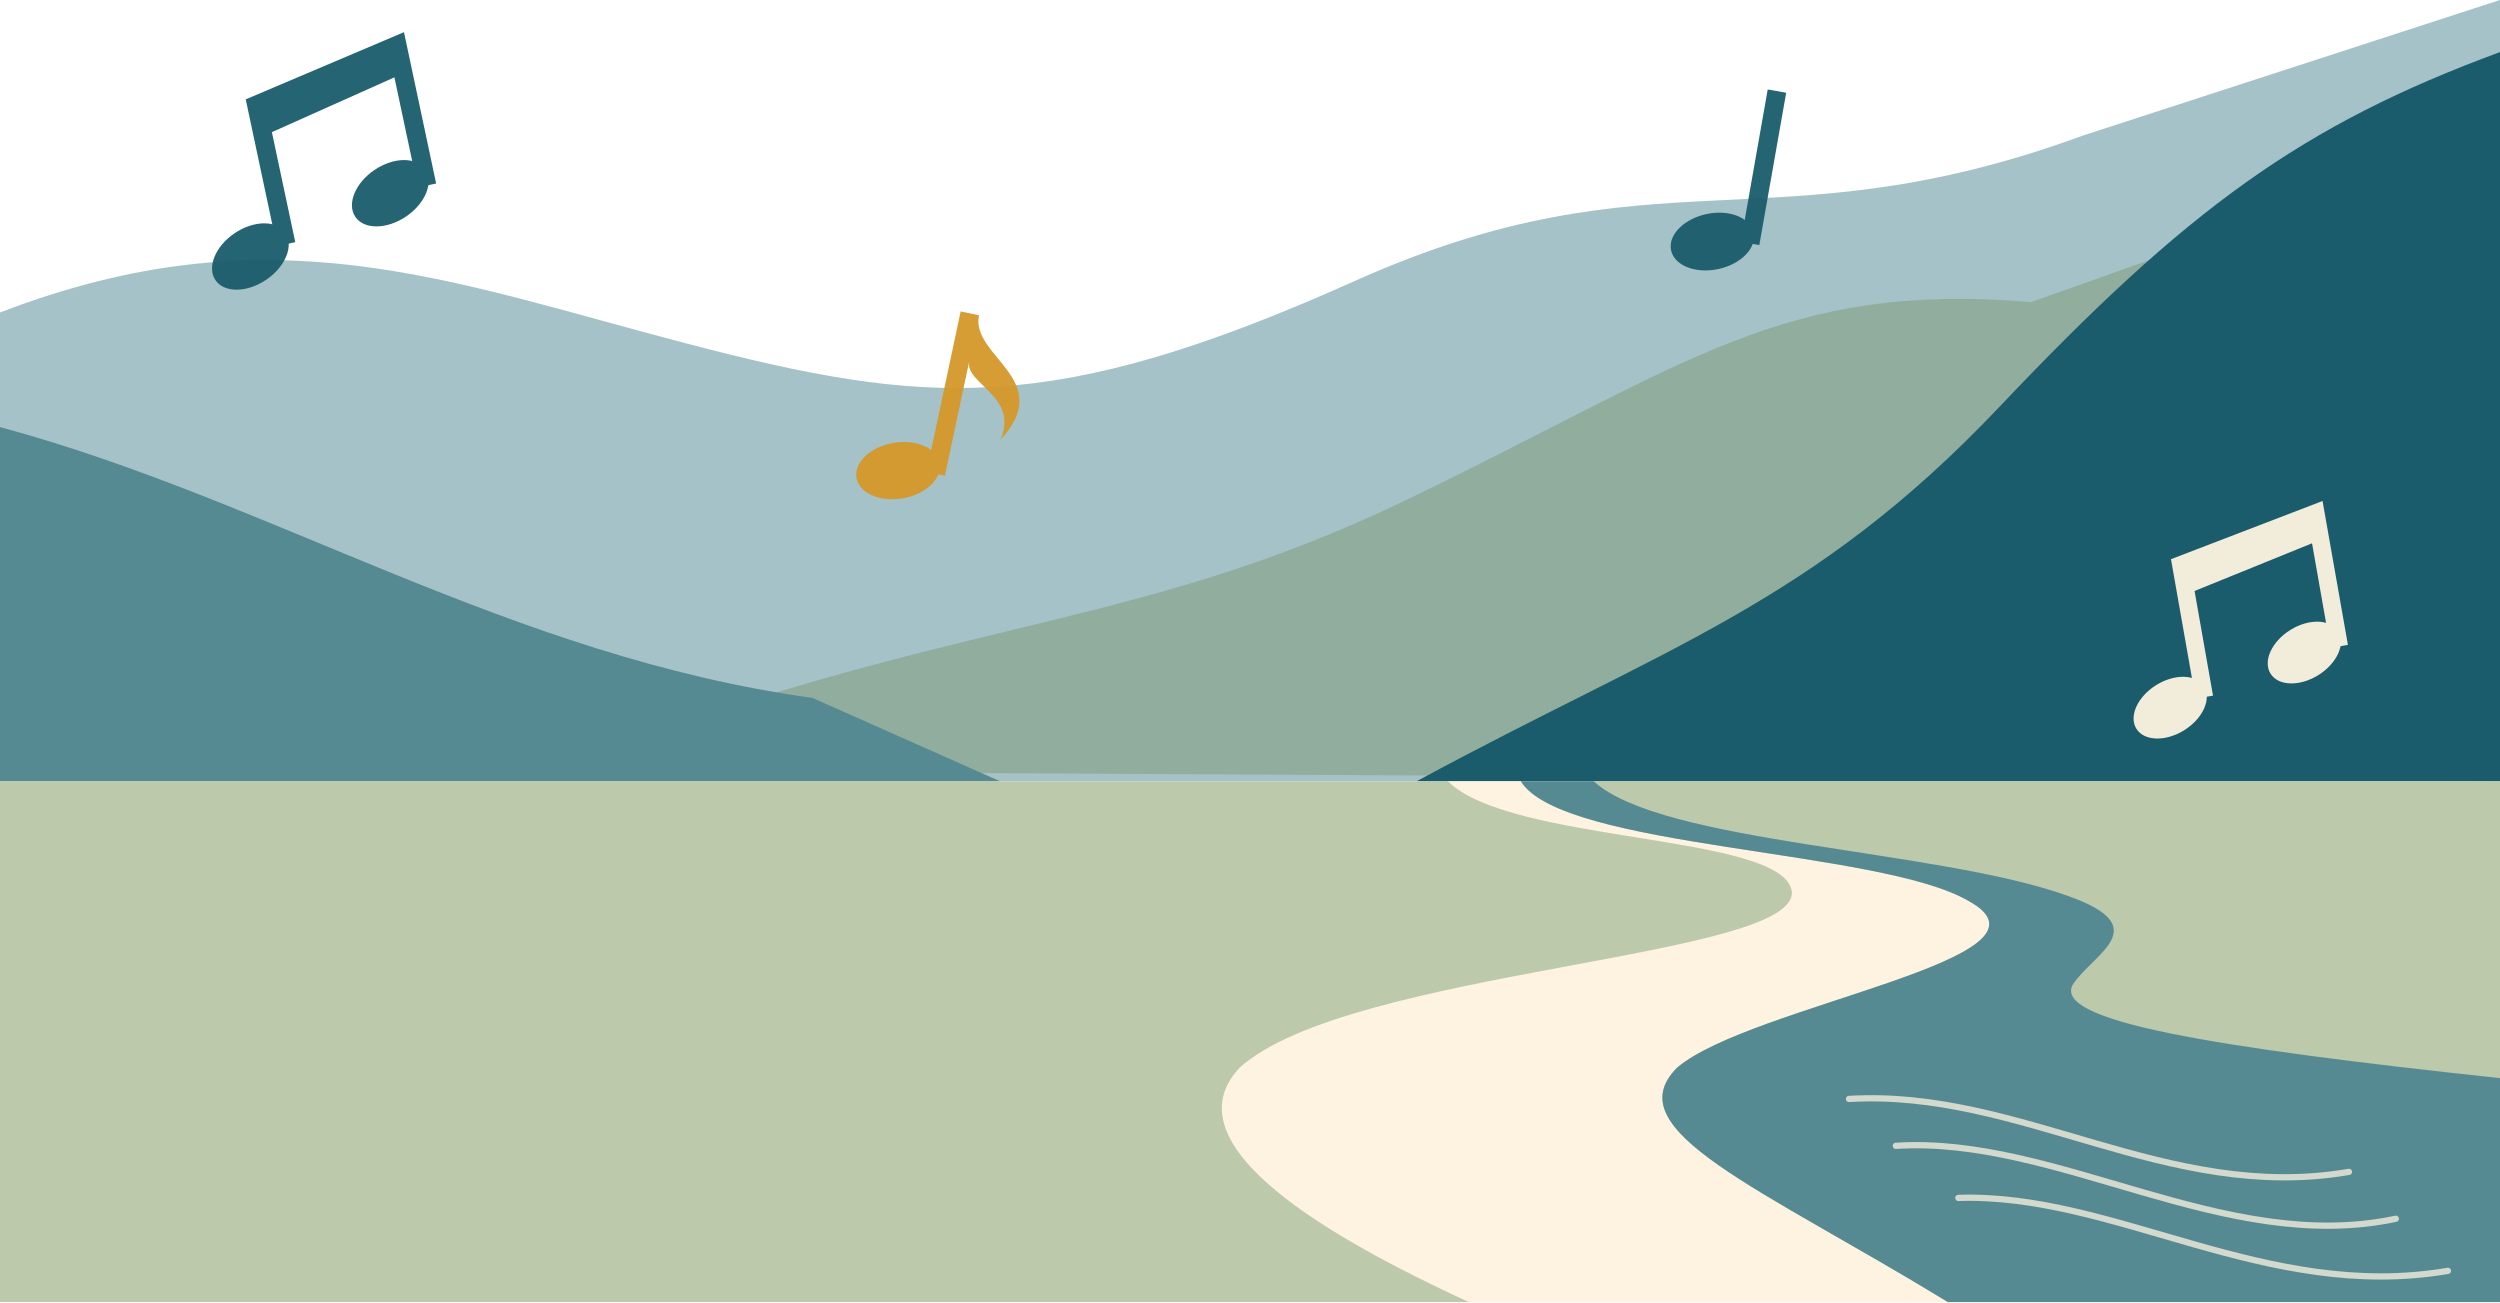
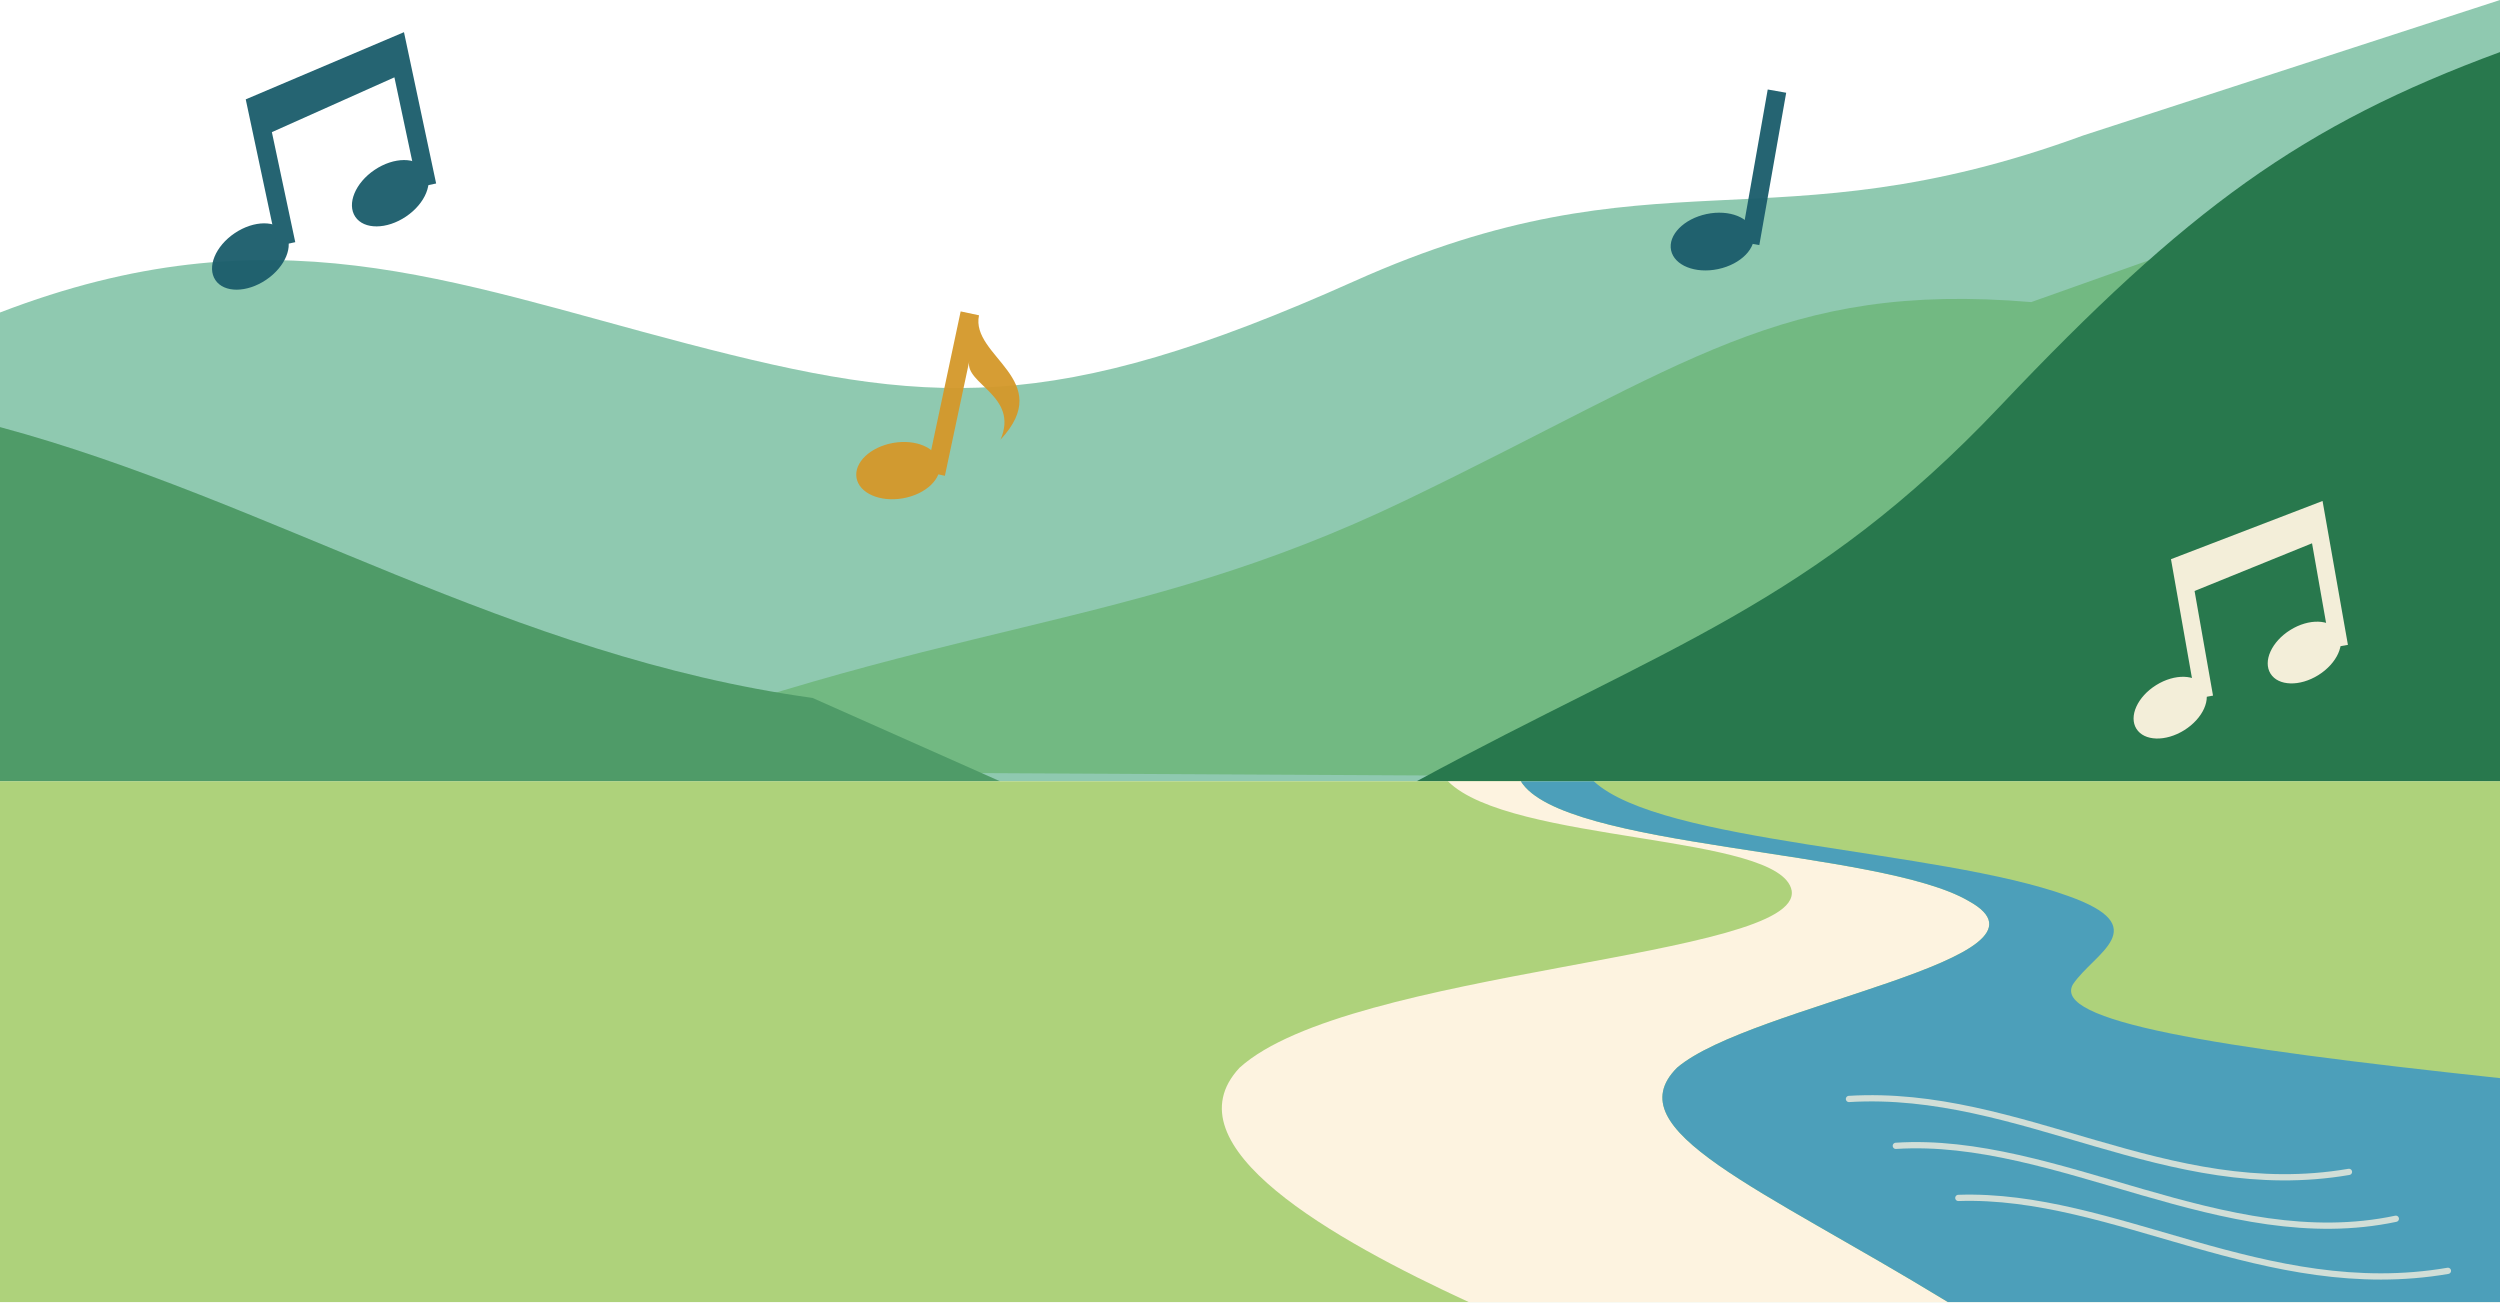
<svg xmlns="http://www.w3.org/2000/svg" viewBox="0 0 480 250" fill="none">
  <defs>
    <g id="quarter" fill="currentColor">
      <ellipse cx="10" cy="39" rx="9" ry="6" transform="rotate(-22 10 39)" />
      <path d="M16 5h4v33h-4z" />
    </g>
    <g id="eighth" fill="currentColor">
      <ellipse cx="10" cy="39" rx="9" ry="6" transform="rotate(-22 10 39)" />
      <path d="M16 3h4v35h-4zM20 3c0 9 19 10 10 25 2-10-10-10-10-15z" />
    </g>
    <g id="paired" fill="currentColor">
      <ellipse cx="10" cy="40" rx="9" ry="6" transform="rotate(-22 10 40)" />
      <ellipse cx="42" cy="33" rx="9" ry="6" transform="rotate(-22 42 33)" />
      <path d="M16 7 52 0v33h-4V9L20 15v24h-4z" />
    </g>
  </defs>
-   <path fill="#a4c2c8" d="M0 60C52 40 86 54 132 66S202 80 260 54 340 48 400 26L480 0V150H0Z" />
-   <path fill="#91ad9e" d="M106 148C182 118 216 122 270 96S342 54 390 58L480 26V150Z" />
-   <path fill="#568a92" d="M0 82C52 96 98 126 156 134L192 150H0Z" />
-   <path fill="#1a5c6b" d="M272 150C320 124 348 116 384 78S442 24 480 10V150Z" />
-   <path fill="#bdc9ab" d="M0 150H480V250H0Z" />
+   <path fill="#8fc9b0" d="M0 60C52 40 86 54 132 66S202 80 260 54 340 48 400 26L480 0V150H0Z" />
+   <path fill="#72b982" d="M106 148C182 118 216 122 270 96S342 54 390 58L480 26V150Z" />
+   <path fill="#4f9b68" d="M0 82C52 96 98 126 156 134L192 150H0Z" />
+   <path fill="#28784d" d="M272 150C320 124 348 116 384 78S442 24 480 10V150Z" />
+   <path fill="#aed27b" d="M0 150H480V250H0Z" />
  <path fill="#fdf3e0" d="M278 150C290 162 342 160 344 171 346 184 259 186 238 205 224 220 256 238 282 250H374C338 228 310 217 322 205 336 193 398 184 378 173 361 163 300 163 292 150Z" />
-   <path fill="#568a92" d="M292 150C300 163 361 163 378 173 398 184 336 193 322 205 310 217 338 228 374 250H480V207C424 201 394 196 398 189 402 183 414 178 397 172 372 163 319 162 306 150Z" />
+   <path fill="#4c9fba" d="M292 150C300 163 361 163 378 173 398 184 336 193 322 205 310 217 338 228 374 250H480V207C424 201 394 196 398 189 402 183 414 178 397 172 372 163 319 162 306 150Z" />
  <g stroke="#fdf3e0" stroke-width="1.2" stroke-linecap="round" opacity=".75">
    <path d="M355 211C388 209 416 231 451 225" />
    <path d="M364 220C395 218 427 241 460 234" />
    <path d="M376 230C406 229 435 250 470 244" />
  </g>
  <g opacity=".95">
    <use href="#paired" color="#1a5c6b" transform="translate(36 10) rotate(-12 26 23) scale(.9)" />
    <use href="#eighth" color="#d4982a" transform="translate(166 57) rotate(12 16 22) scale(.9)" />
    <use href="#quarter" color="#1a5c6b" transform="translate(322 12) rotate(10 12 22) scale(.9)" />
    <use href="#paired" color="#fdf3e0" transform="translate(406 99) rotate(-10 26 23) scale(.85)" />
  </g>
</svg>
